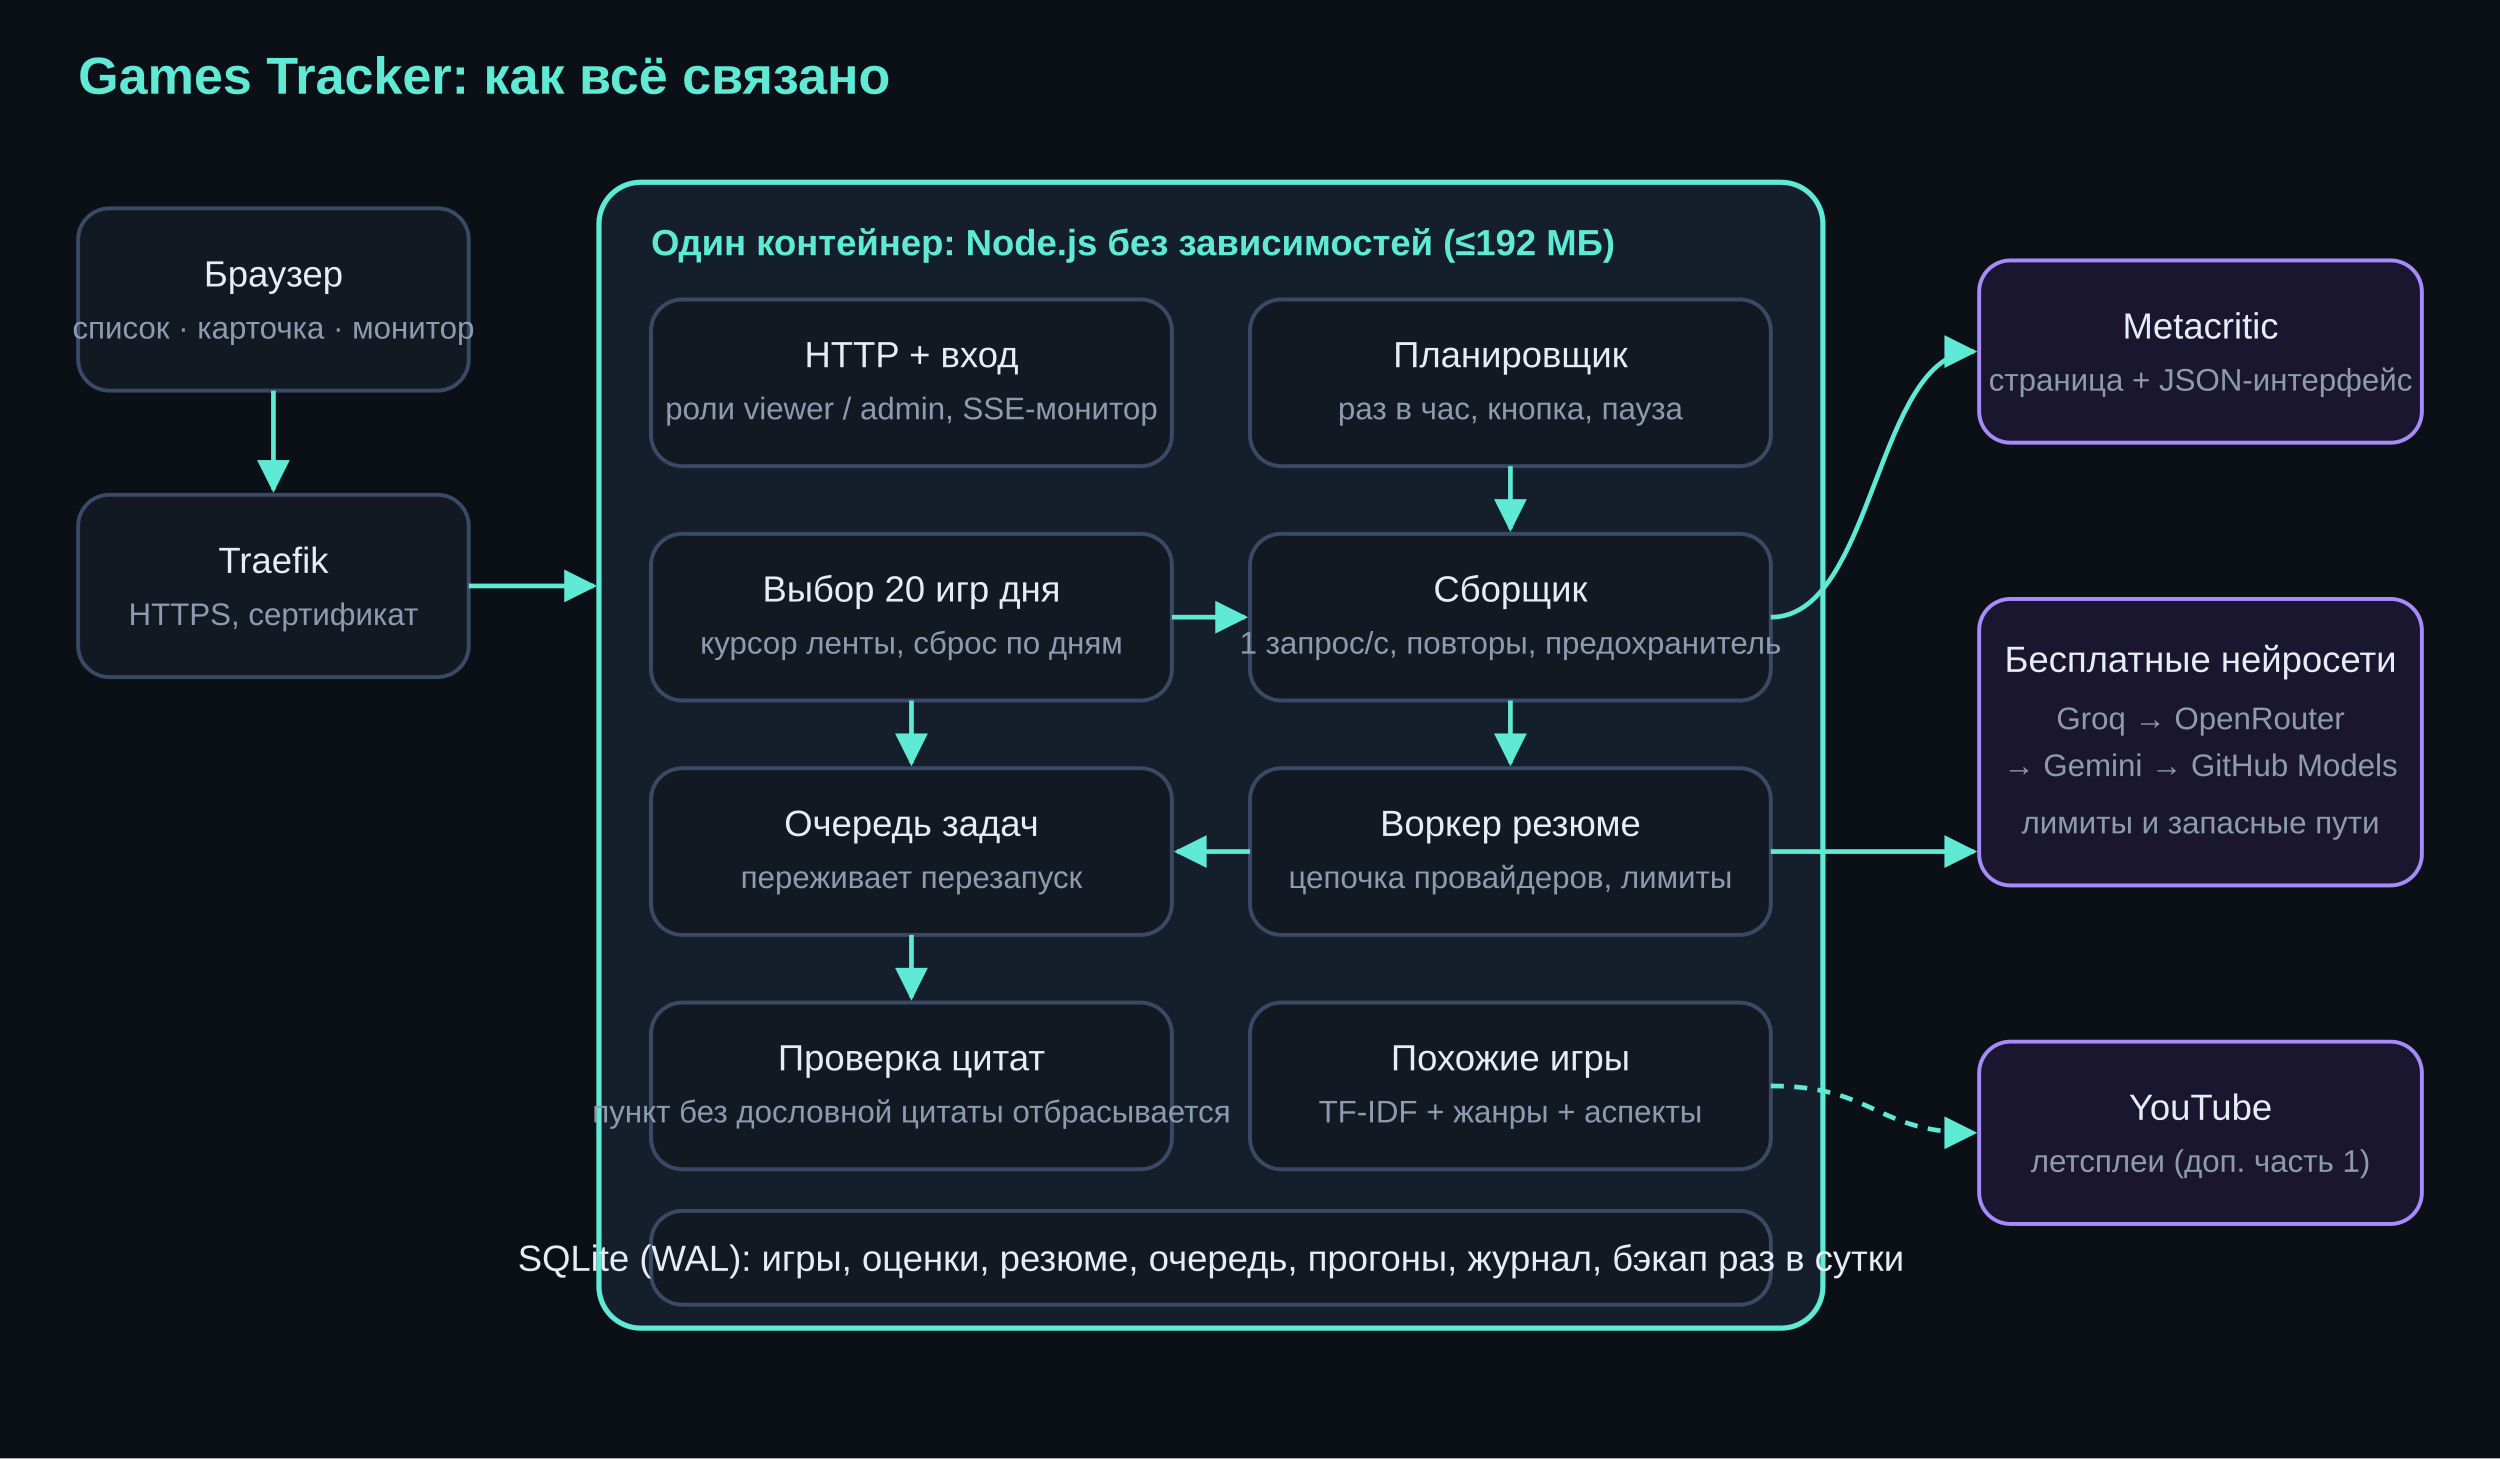
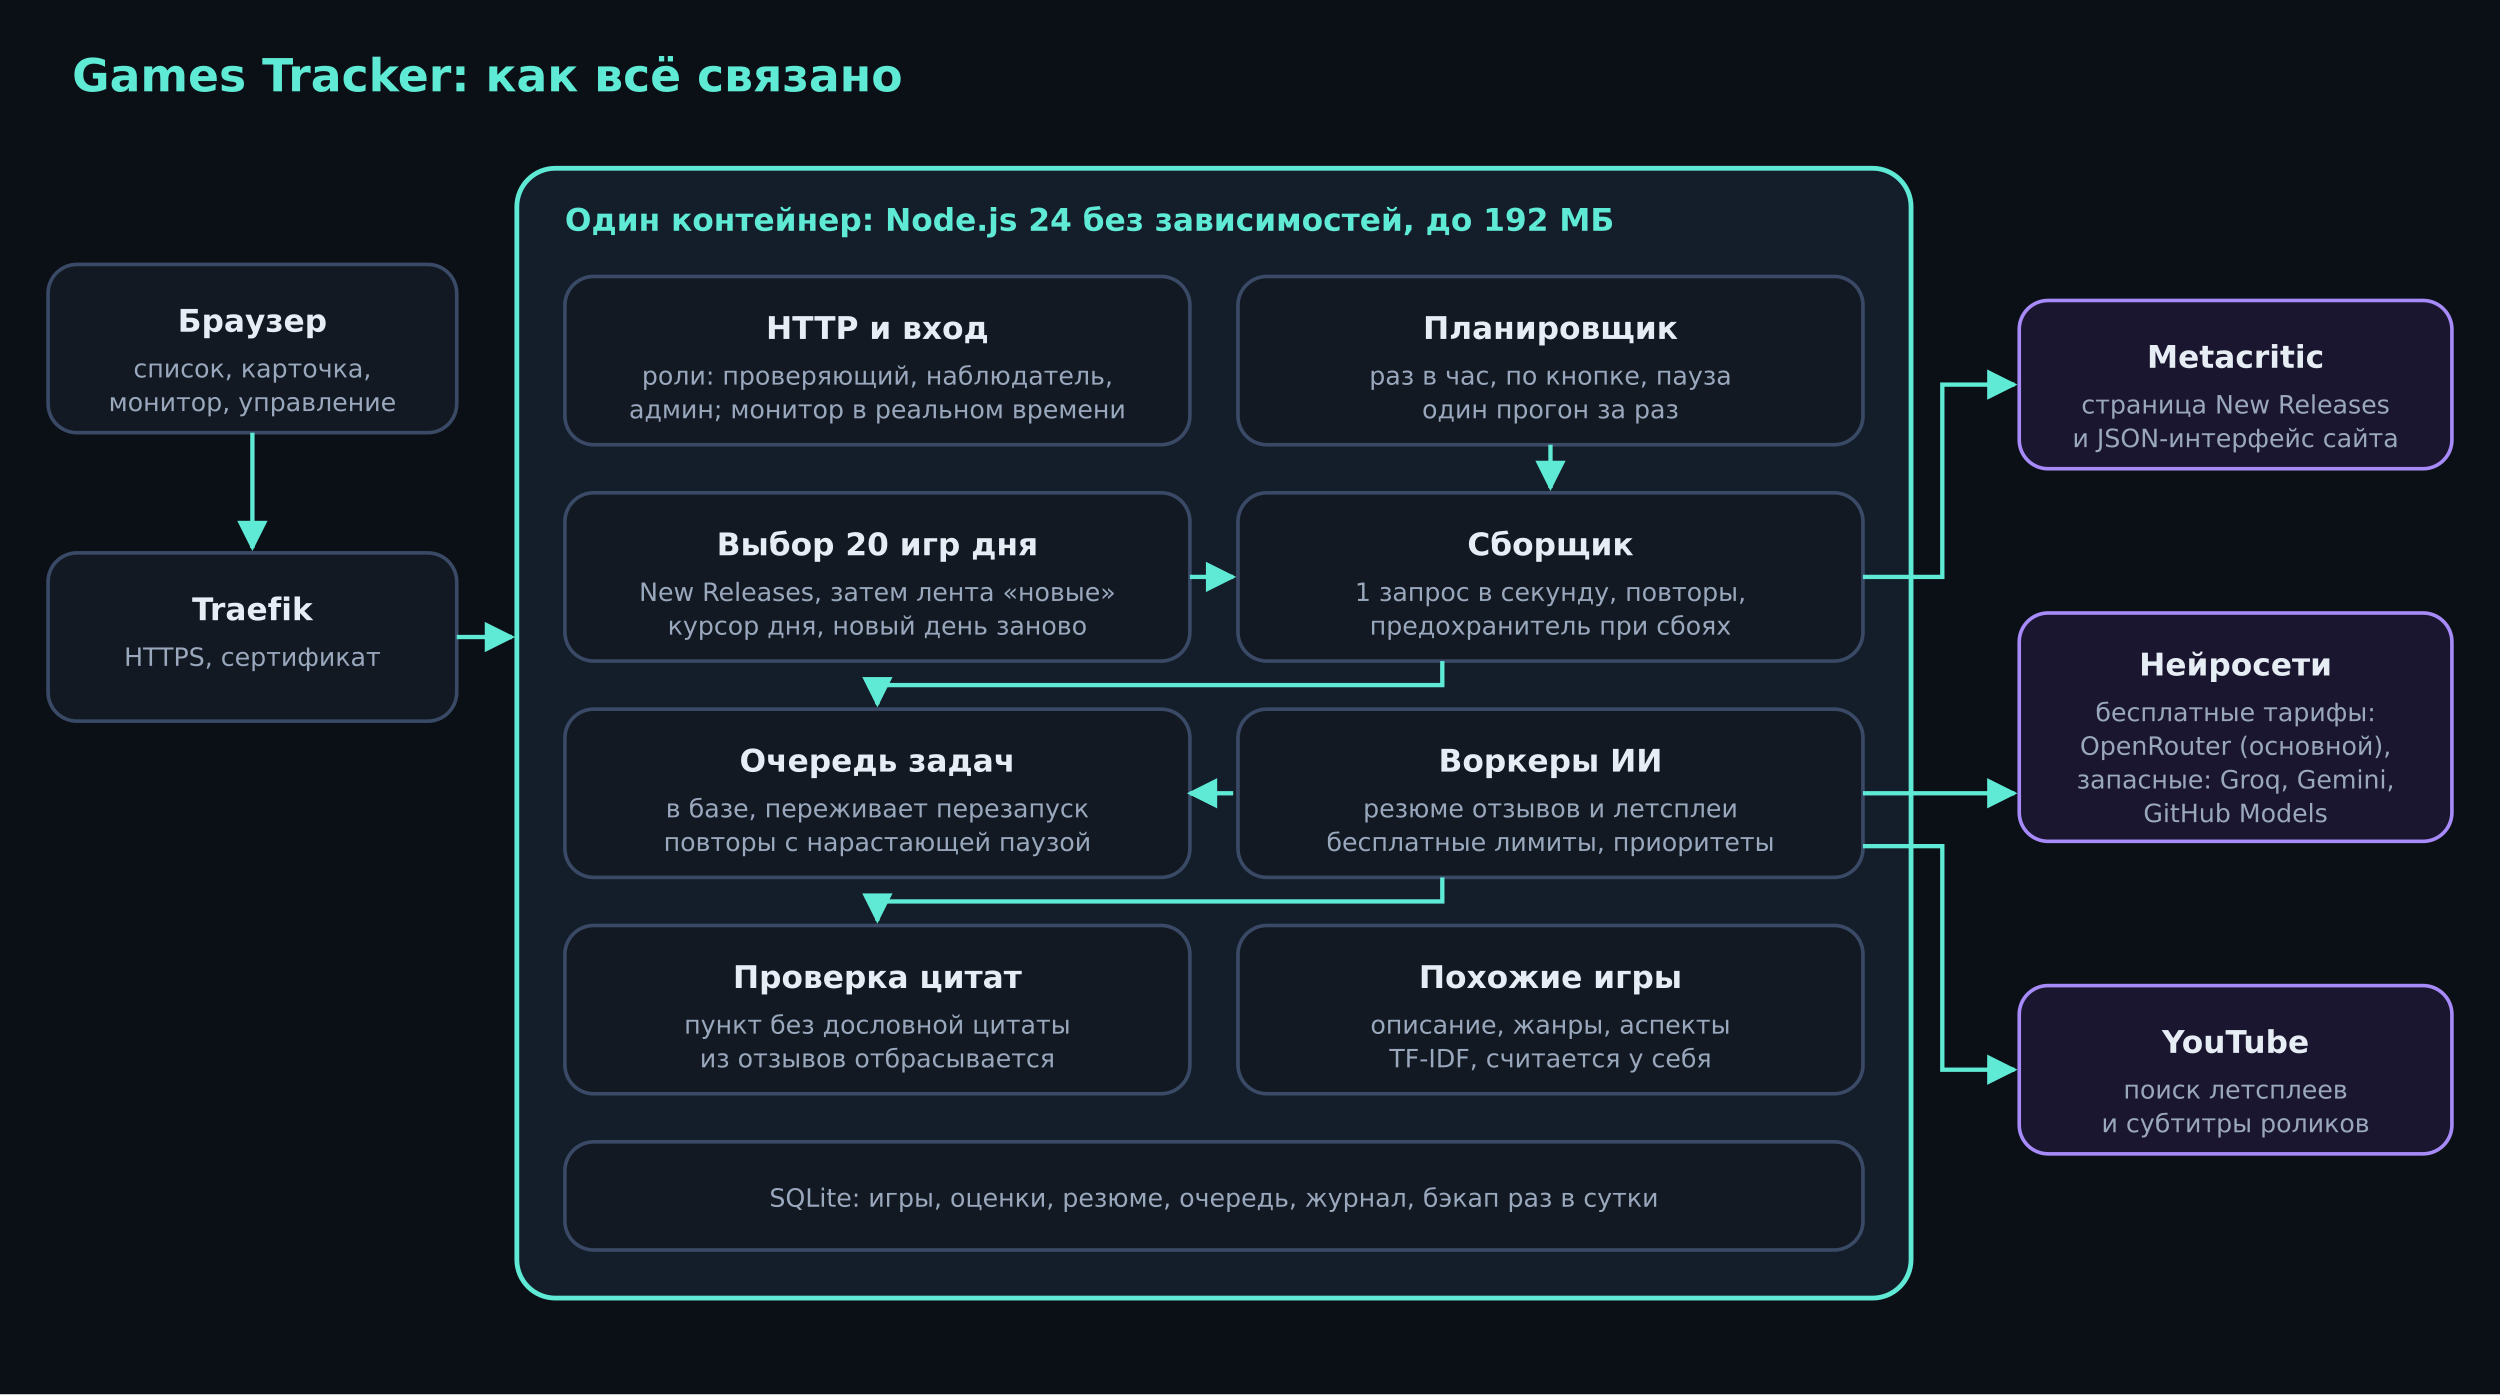
- <svg xmlns="http://www.w3.org/2000/svg" viewBox="0 0 960 560" font-family="Segoe UI, Arial, sans-serif" font-size="14">
+ <svg xmlns="http://www.w3.org/2000/svg" viewBox="0 0 1040 580" font-family="Verdana, 'DejaVu Sans', Arial, sans-serif">
  <defs>
-     <marker id="a" viewBox="0 0 10 10" refX="9" refY="5" markerWidth="7" markerHeight="7" orient="auto-start-reverse">
+     <marker id="a" viewBox="0 0 10 10" refX="9" refY="5" markerWidth="7" markerHeight="7" orient="auto">
      <path d="M0 0L10 5L0 10z" fill="#5eead4" />
    </marker>
    <style>
-       .box { fill: #121923; stroke: #3a4a66; stroke-width: 1.5; rx: 12; }
-       .core { fill: #151f2c; stroke: #5eead4; stroke-width: 2; rx: 16; }
-       .ext { fill: #1b1630; stroke: #a78bfa; stroke-width: 1.5; rx: 12; }
-       .t { fill: #e7edf5; } .s { fill: #8d9bb0; font-size: 12px; } .h { fill: #5eead4; font-weight: 700; }
+       .bg { fill: #0b0f16; }
+       .box { fill: #121923; stroke: #3a4a66; stroke-width: 1.5; }
+       .core { fill: #141d2a; stroke: #5eead4; stroke-width: 2; }
+       .ext { fill: #1b1630; stroke: #a78bfa; stroke-width: 1.5; }
+       .t { fill: #e7edf5; font-size: 13px; font-weight: 700; text-anchor: middle; }
+       .s { fill: #9aa8bd; font-size: 10.5px; text-anchor: middle; }
+       .h { fill: #5eead4; font-weight: 700; }
      .l { stroke: #5eead4; stroke-width: 1.8; fill: none; marker-end: url(#a); }
-       .d { stroke-dasharray: 5 4; }
    </style>
  </defs>
-   <rect width="960" height="560" fill="#0b0f16" />
-   <text x="30" y="36" class="h" font-size="20">Games Tracker: как всё связано</text>
-   <rect class="box" x="30" y="80" width="150" height="70" />
-   <text x="105" y="110" text-anchor="middle" class="t">Браузер</text>
-   <text x="105" y="130" text-anchor="middle" class="s">список · карточка · монитор</text>
-   <rect class="box" x="30" y="190" width="150" height="70" />
-   <text x="105" y="220" text-anchor="middle" class="t">Traefik</text>
-   <text x="105" y="240" text-anchor="middle" class="s">HTTPS, сертификат</text>
-   <path class="l" d="M105 150V188" />
-   <path class="l" d="M180 225H228" />
-   <rect class="core" x="230" y="70" width="470" height="440" />
-   <text x="250" y="98" class="h">Один контейнер: Node.js без зависимостей (≤192 МБ)</text>
-   <rect class="box" x="250" y="115" width="200" height="64" />
-   <text x="350" y="141" text-anchor="middle" class="t">HTTP + вход</text>
-   <text x="350" y="161" text-anchor="middle" class="s">роли viewer / admin, SSE-монитор</text>
-   <rect class="box" x="480" y="115" width="200" height="64" />
-   <text x="580" y="141" text-anchor="middle" class="t">Планировщик</text>
-   <text x="580" y="161" text-anchor="middle" class="s">раз в час, кнопка, пауза</text>
-   <rect class="box" x="250" y="205" width="200" height="64" />
-   <text x="350" y="231" text-anchor="middle" class="t">Выбор 20 игр дня</text>
-   <text x="350" y="251" text-anchor="middle" class="s">курсор ленты, сброс по дням</text>
-   <rect class="box" x="480" y="205" width="200" height="64" />
-   <text x="580" y="231" text-anchor="middle" class="t">Сборщик</text>
-   <text x="580" y="251" text-anchor="middle" class="s">1 запрос/с, повторы, предохранитель</text>
-   <rect class="box" x="250" y="295" width="200" height="64" />
-   <text x="350" y="321" text-anchor="middle" class="t">Очередь задач</text>
-   <text x="350" y="341" text-anchor="middle" class="s">переживает перезапуск</text>
-   <rect class="box" x="480" y="295" width="200" height="64" />
-   <text x="580" y="321" text-anchor="middle" class="t">Воркер резюме</text>
-   <text x="580" y="341" text-anchor="middle" class="s">цепочка провайдеров, лимиты</text>
-   <rect class="box" x="250" y="385" width="200" height="64" />
-   <text x="350" y="411" text-anchor="middle" class="t">Проверка цитат</text>
-   <text x="350" y="431" text-anchor="middle" class="s">пункт без дословной цитаты отбрасывается</text>
-   <rect class="box" x="480" y="385" width="200" height="64" />
-   <text x="580" y="411" text-anchor="middle" class="t">Похожие игры</text>
-   <text x="580" y="431" text-anchor="middle" class="s">TF-IDF + жанры + аспекты</text>
-   <rect class="box" x="250" y="465" width="430" height="36" />
-   <text x="465" y="488" text-anchor="middle" class="t">SQLite (WAL): игры, оценки, резюме, очередь, прогоны, журнал, бэкап раз в сутки</text>
-   <path class="l" d="M580 179V203" />
-   <path class="l" d="M580 269V293" />
-   <path class="l" d="M450 237H478" />
-   <path class="l" d="M350 269V293" />
-   <path class="l" d="M480 327H452" />
-   <path class="l" d="M350 359V383" />
-   <rect class="ext" x="760" y="100" width="170" height="70" />
-   <text x="845" y="130" text-anchor="middle" class="t">Metacritic</text>
-   <text x="845" y="150" text-anchor="middle" class="s">страница + JSON-интерфейс</text>
-   <rect class="ext" x="760" y="230" width="170" height="110" />
-   <text x="845" y="258" text-anchor="middle" class="t">Бесплатные нейросети</text>
-   <text x="845" y="280" text-anchor="middle" class="s">Groq → OpenRouter</text>
-   <text x="845" y="298" text-anchor="middle" class="s">→ Gemini → GitHub Models</text>
-   <text x="845" y="320" text-anchor="middle" class="s">лимиты и запасные пути</text>
-   <rect class="ext" x="760" y="400" width="170" height="70" />
-   <text x="845" y="430" text-anchor="middle" class="t">YouTube</text>
-   <text x="845" y="450" text-anchor="middle" class="s">летсплеи (доп. часть 1)</text>
-   <path class="l" d="M680 237C720 237 720 135 758 135" />
-   <path class="l" d="M680 327H758" />
-   <path class="l d" d="M680 417C720 417 720 435 758 435" />
+   <rect class="bg" width="1040" height="580" />
+   <text x="30" y="38" class="h" font-size="19">Games Tracker: как всё связано</text>
+   <rect class="box" x="20" y="110" width="170" height="70" rx="12" />
+   <text x="105" y="138" class="t">Браузер</text>
+   <text x="105" y="157" class="s">список, карточка,</text>
+   <text x="105" y="171" class="s">монитор, управление</text>
+   <rect class="box" x="20" y="230" width="170" height="70" rx="12" />
+   <text x="105" y="258" class="t">Traefik</text>
+   <text x="105" y="277" class="s">HTTPS, сертификат</text>
+   <path class="l" d="M105 180V228" />
+   <path class="l" d="M190 265H213" />
+   <rect class="core" x="215" y="70" width="580" height="470" rx="16" />
+   <text x="235" y="96" class="h" font-size="13">Один контейнер: Node.js 24 без зависимостей, до 192 МБ</text>
+   <rect class="box" x="235" y="115" width="260" height="70" rx="12" />
+   <text x="365" y="141" class="t">HTTP и вход</text>
+   <text x="365" y="160" class="s">роли: проверяющий, наблюдатель,</text>
+   <text x="365" y="174" class="s">админ; монитор в реальном времени</text>
+   <rect class="box" x="515" y="115" width="260" height="70" rx="12" />
+   <text x="645" y="141" class="t">Планировщик</text>
+   <text x="645" y="160" class="s">раз в час, по кнопке, пауза</text>
+   <text x="645" y="174" class="s">один прогон за раз</text>
+   <rect class="box" x="235" y="205" width="260" height="70" rx="12" />
+   <text x="365" y="231" class="t">Выбор 20 игр дня</text>
+   <text x="365" y="250" class="s">New Releases, затем лента «новые»</text>
+   <text x="365" y="264" class="s">курсор дня, новый день заново</text>
+   <rect class="box" x="515" y="205" width="260" height="70" rx="12" />
+   <text x="645" y="231" class="t">Сборщик</text>
+   <text x="645" y="250" class="s">1 запрос в секунду, повторы,</text>
+   <text x="645" y="264" class="s">предохранитель при сбоях</text>
+   <rect class="box" x="235" y="295" width="260" height="70" rx="12" />
+   <text x="365" y="321" class="t">Очередь задач</text>
+   <text x="365" y="340" class="s">в базе, переживает перезапуск</text>
+   <text x="365" y="354" class="s">повторы с нарастающей паузой</text>
+   <rect class="box" x="515" y="295" width="260" height="70" rx="12" />
+   <text x="645" y="321" class="t">Воркеры ИИ</text>
+   <text x="645" y="340" class="s">резюме отзывов и летсплеи</text>
+   <text x="645" y="354" class="s">бесплатные лимиты, приоритеты</text>
+   <rect class="box" x="235" y="385" width="260" height="70" rx="12" />
+   <text x="365" y="411" class="t">Проверка цитат</text>
+   <text x="365" y="430" class="s">пункт без дословной цитаты</text>
+   <text x="365" y="444" class="s">из отзывов отбрасывается</text>
+   <rect class="box" x="515" y="385" width="260" height="70" rx="12" />
+   <text x="645" y="411" class="t">Похожие игры</text>
+   <text x="645" y="430" class="s">описание, жанры, аспекты</text>
+   <text x="645" y="444" class="s">TF-IDF, считается у себя</text>
+   <rect class="box" x="235" y="475" width="540" height="45" rx="12" />
+   <text x="505" y="502" class="s" font-size="11.5">SQLite: игры, оценки, резюме, очередь, журнал, бэкап раз в сутки</text>
+   <path class="l" d="M645 185V203" />
+   <path class="l" d="M495 240H513" />
+   <path class="l" d="M600 275V285H365V293" />
+   <path class="l" d="M513 330H495" />
+   <path class="l" d="M600 365V375H365V383" />
+   <rect class="ext" x="840" y="125" width="180" height="70" rx="12" />
+   <text x="930" y="153" class="t">Metacritic</text>
+   <text x="930" y="172" class="s">страница New Releases</text>
+   <text x="930" y="186" class="s">и JSON-интерфейс сайта</text>
+   <rect class="ext" x="840" y="255" width="180" height="95" rx="12" />
+   <text x="930" y="281" class="t">Нейросети</text>
+   <text x="930" y="300" class="s">бесплатные тарифы:</text>
+   <text x="930" y="314" class="s">OpenRouter (основной),</text>
+   <text x="930" y="328" class="s">запасные: Groq, Gemini,</text>
+   <text x="930" y="342" class="s">GitHub Models</text>
+   <rect class="ext" x="840" y="410" width="180" height="70" rx="12" />
+   <text x="930" y="438" class="t">YouTube</text>
+   <text x="930" y="457" class="s">поиск летсплеев</text>
+   <text x="930" y="471" class="s">и субтитры роликов</text>
+   <path class="l" d="M775 240H808V160H838" />
+   <path class="l" d="M775 330H838" />
+   <path class="l" d="M775 352H808V445H838" />
</svg>
